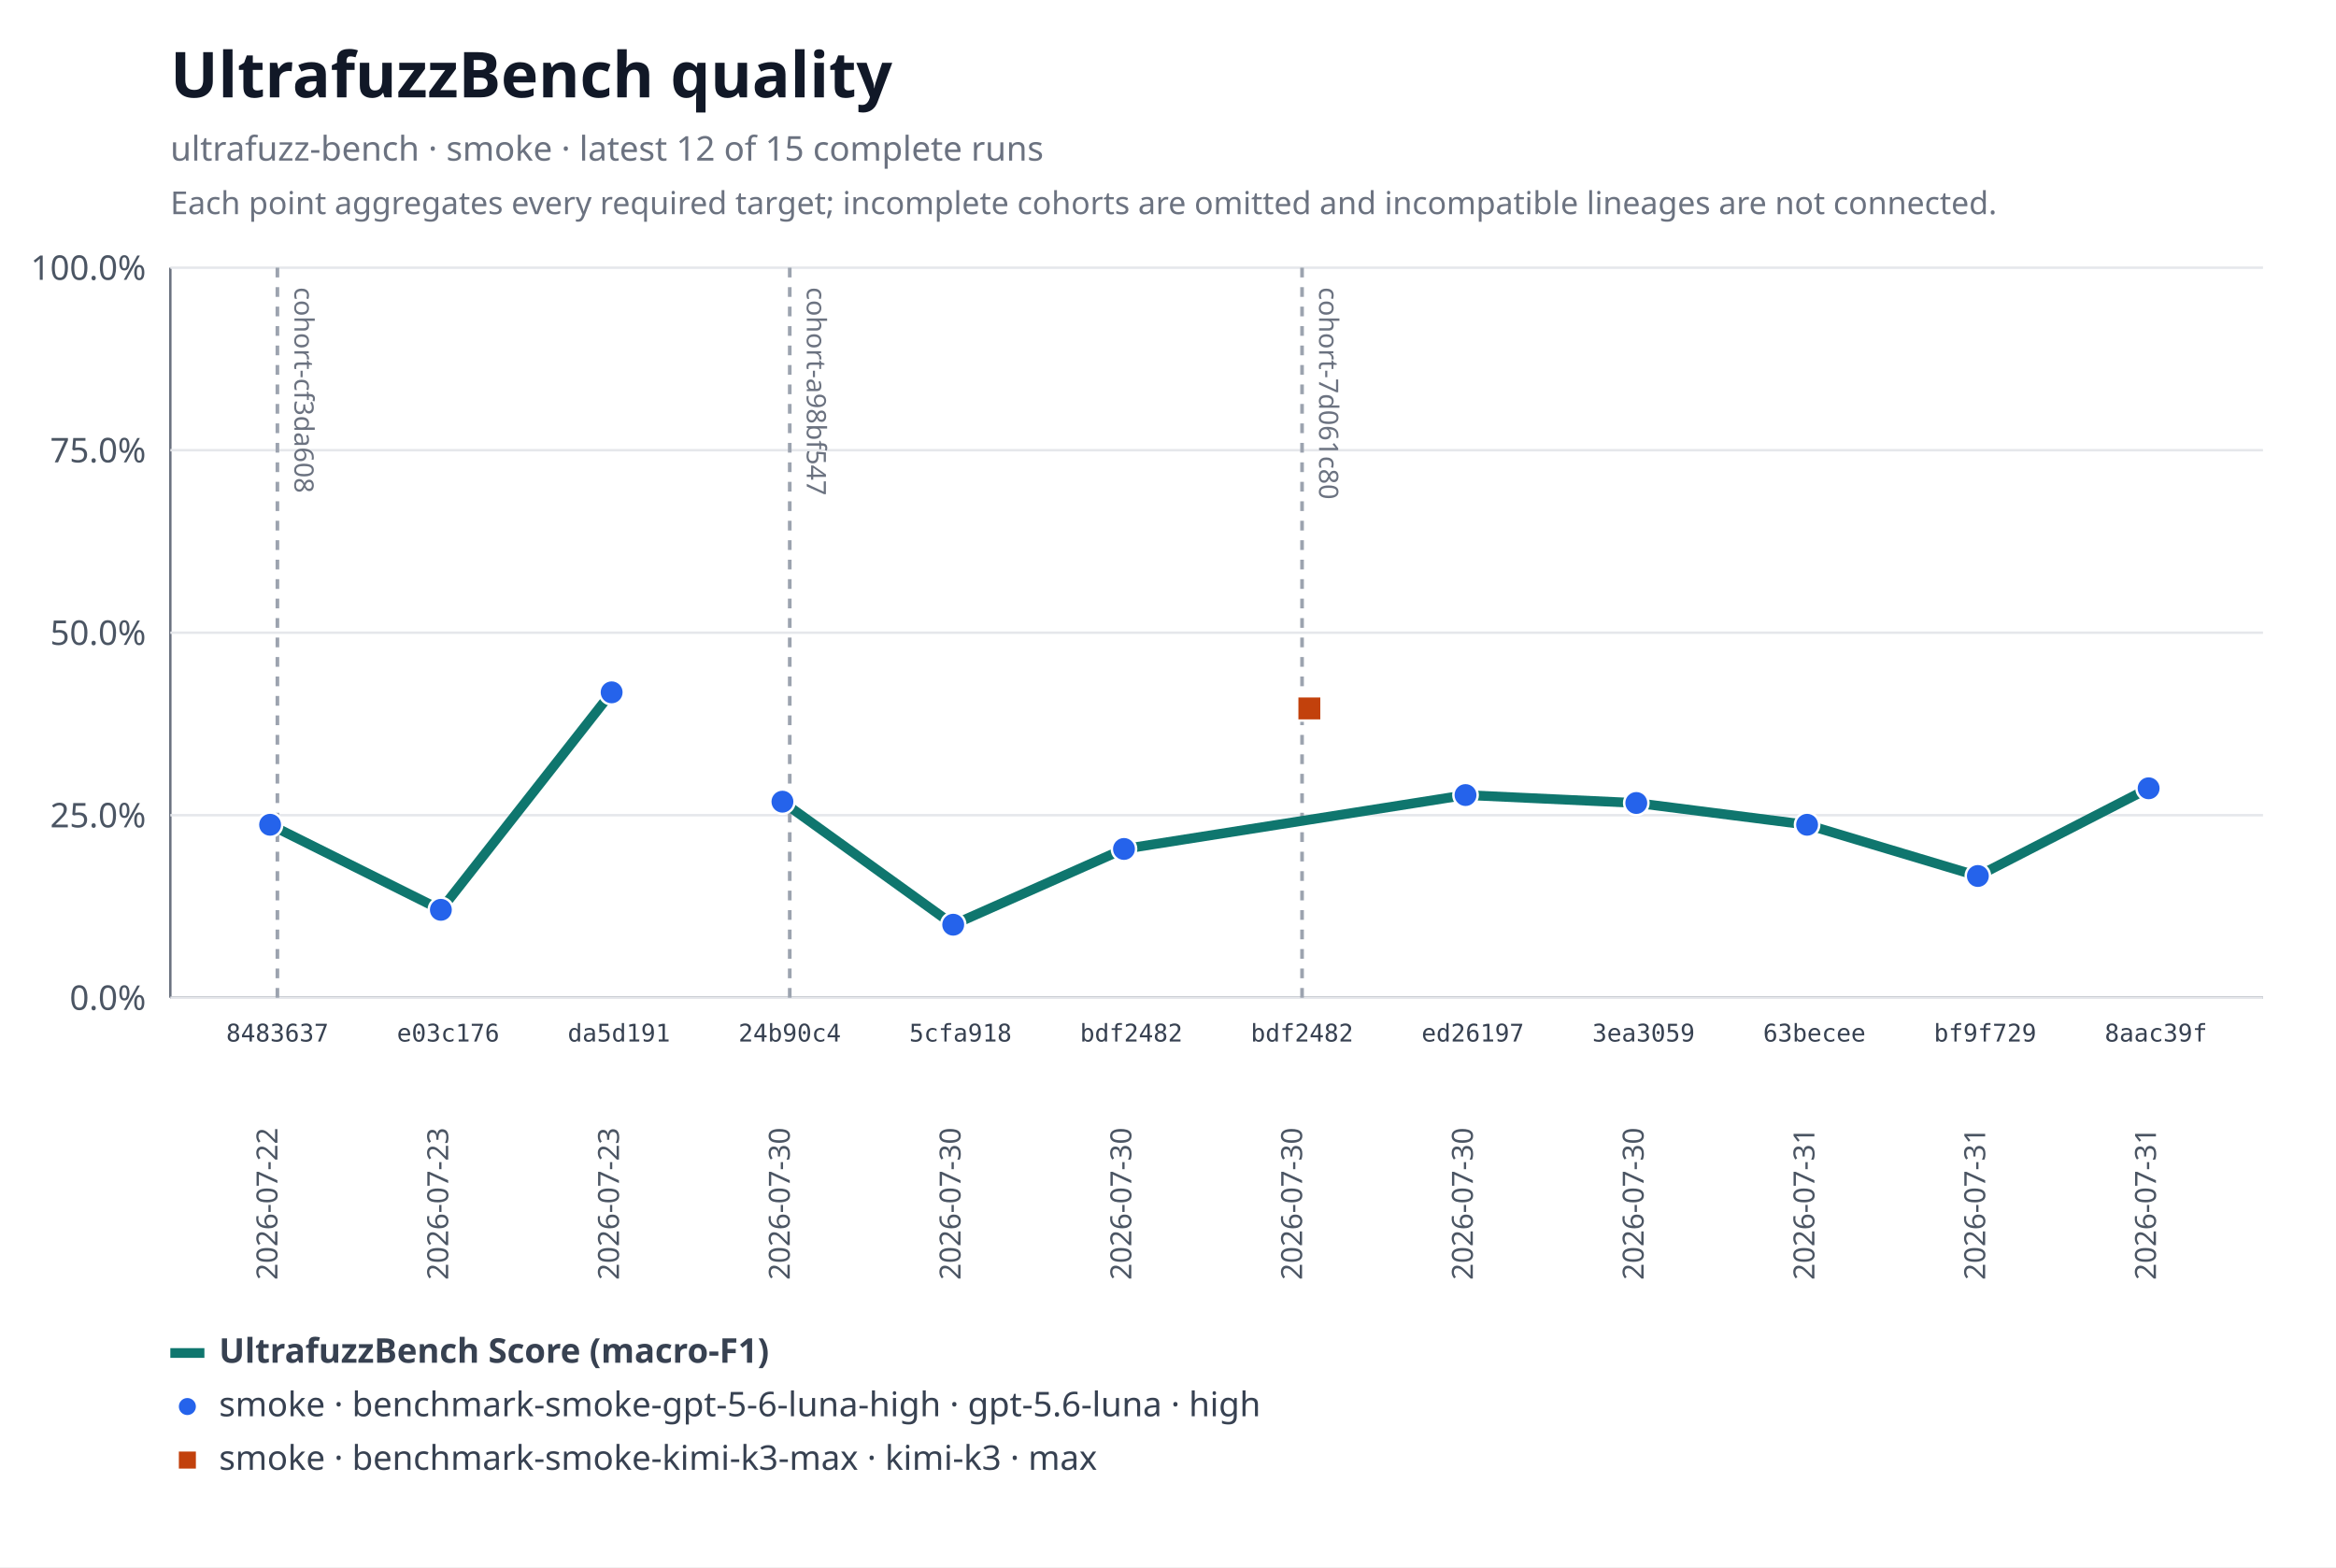
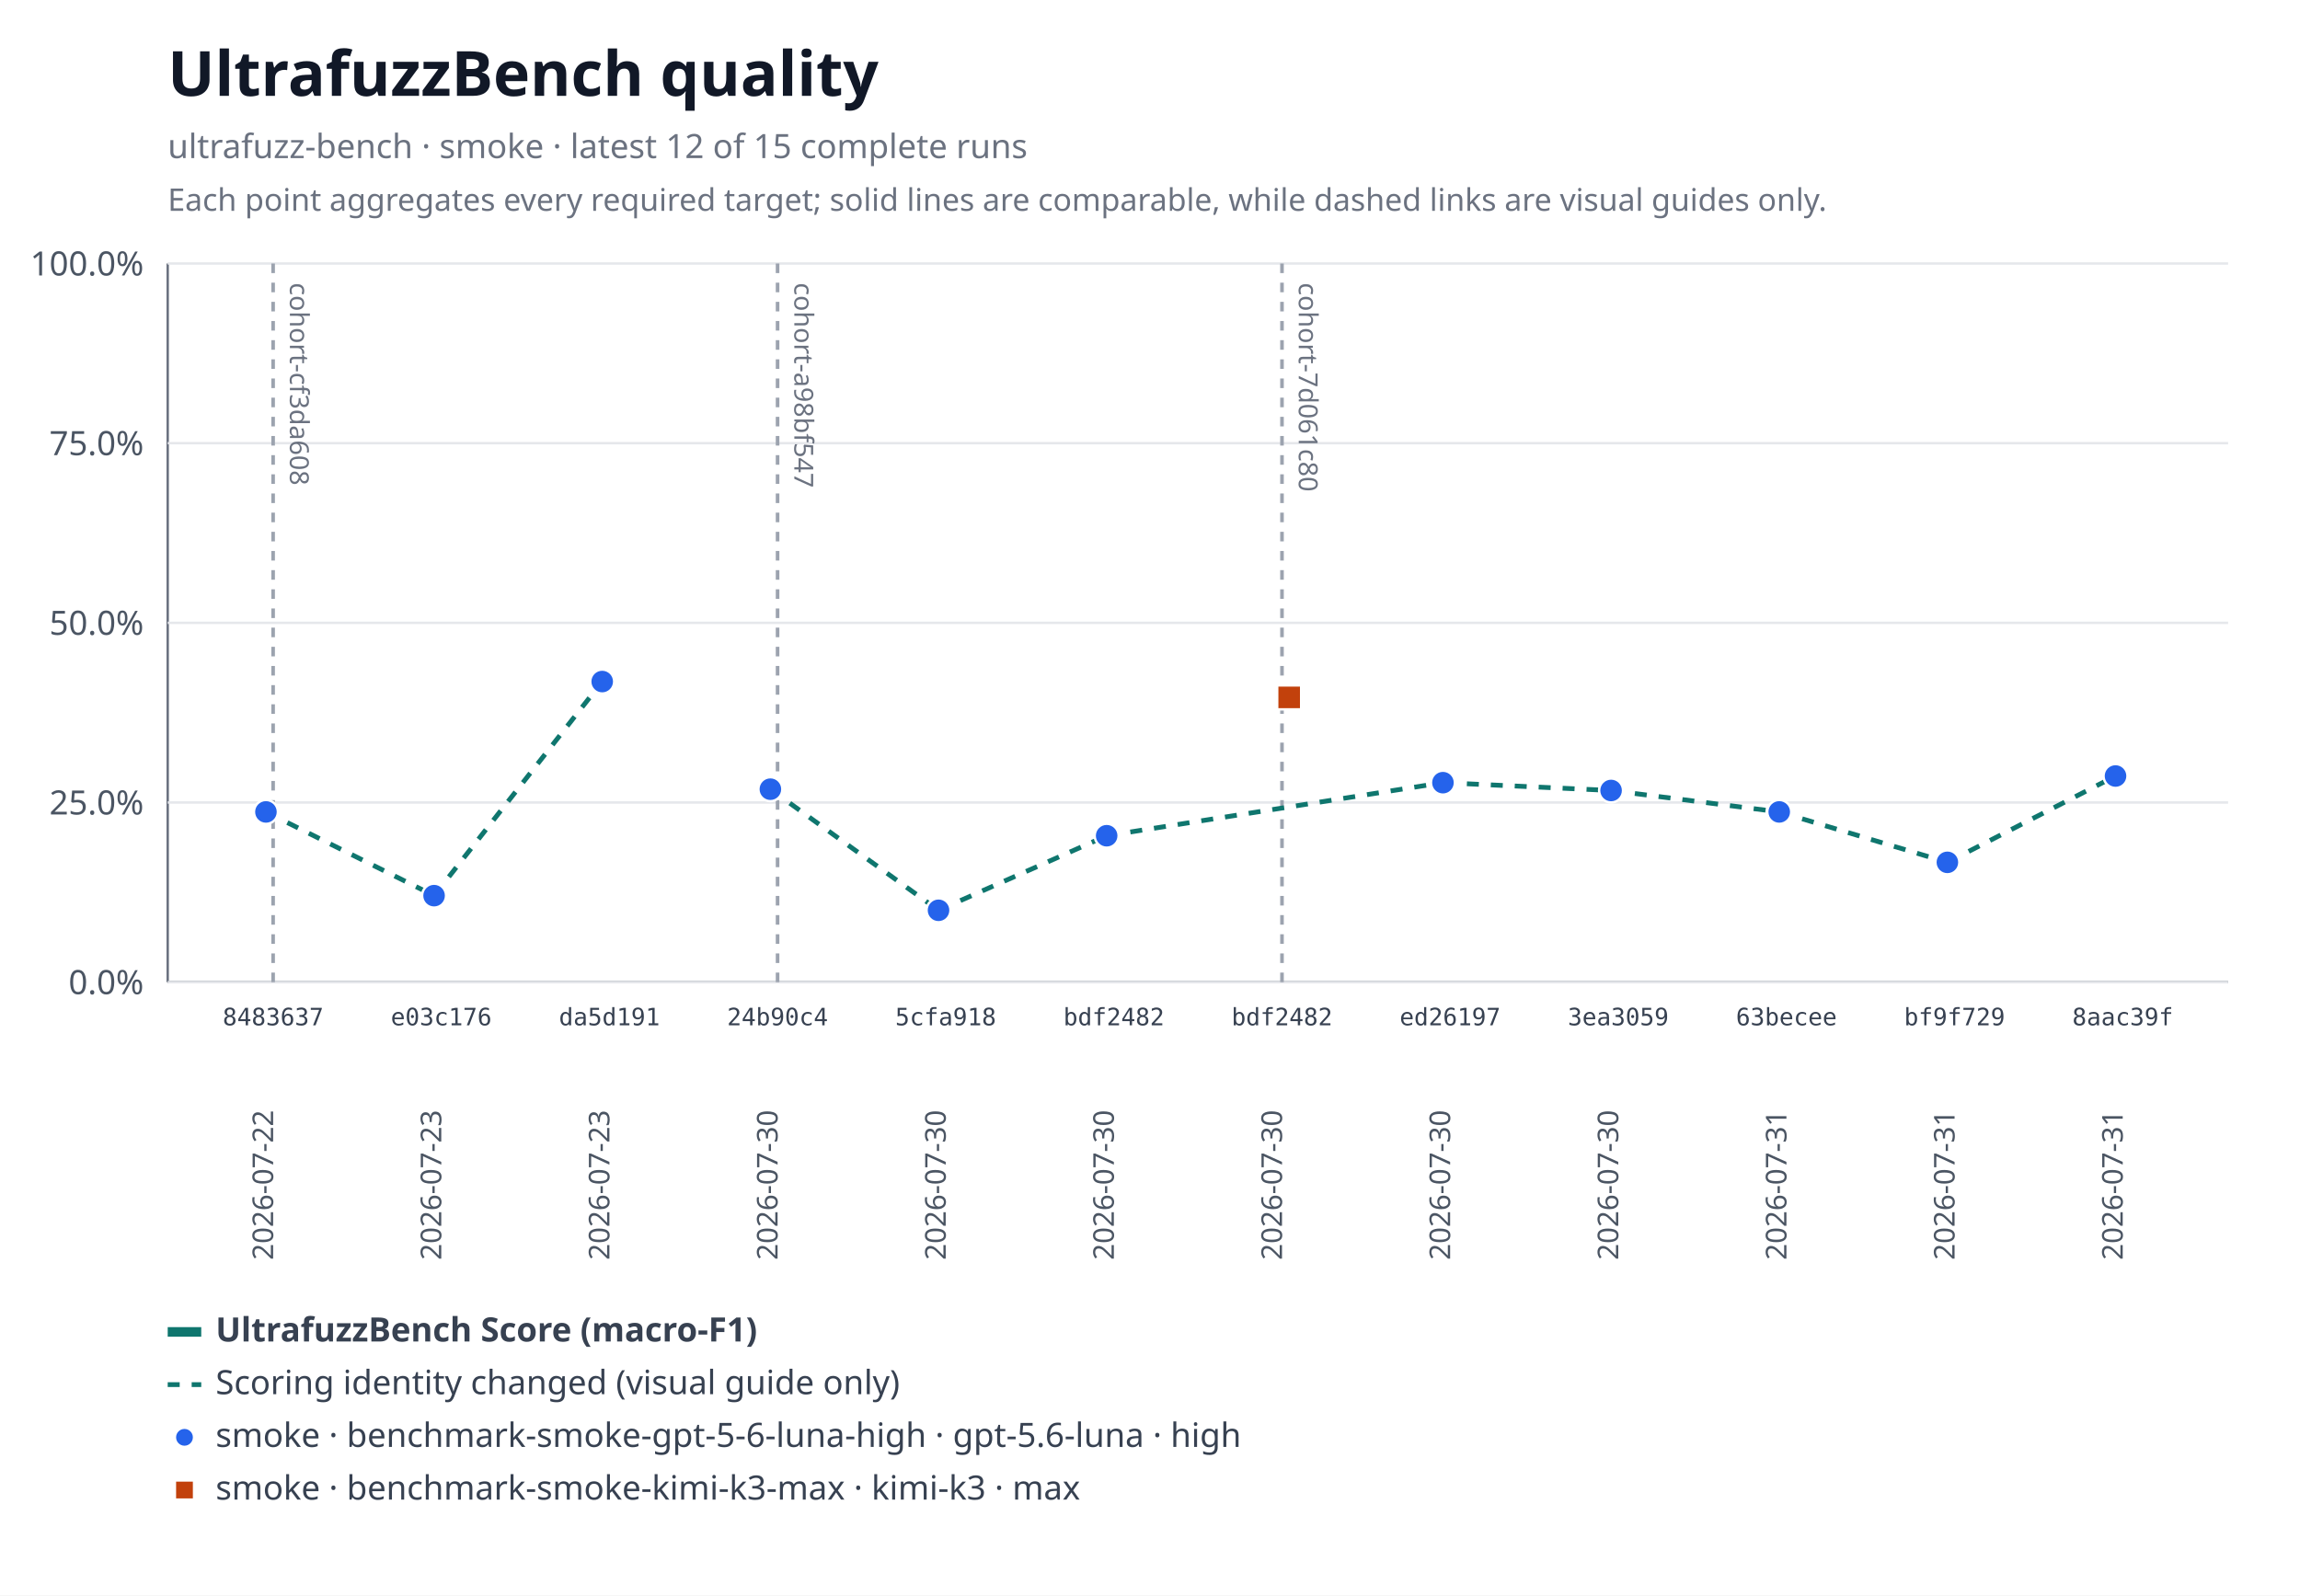
- <svg xmlns="http://www.w3.org/2000/svg" xmlns:xlink="http://www.w3.org/1999/xlink" width="960" height="644" viewBox="0 0 960 644" role="img" aria-labelledby="title desc">
-   <rect width="960" height="644" fill="#ffffff" />
+ <svg xmlns="http://www.w3.org/2000/svg" xmlns:xlink="http://www.w3.org/1999/xlink" width="960" height="666" viewBox="0 0 960 666" role="img" aria-labelledby="title desc">
+   <rect width="960" height="666" fill="#ffffff" />
  <text x="70" y="40" font-family="system-ui, sans-serif" font-size="26" font-weight="600" fill="#111827">UltrafuzzBench quality</text>
  <text x="70" y="66" font-family="system-ui, sans-serif" font-size="14" fill="#6b7280">ultrafuzz-bench · smoke · latest 12 of 15 complete runs</text>
-   <text x="70" y="88" font-family="system-ui, sans-serif" font-size="13" fill="#6b7280">Each point aggregates every required target; incomplete cohorts are omitted and incompatible lineages are not connected.</text>
+   <text x="70" y="88" font-family="system-ui, sans-serif" font-size="13" fill="#6b7280">Each point aggregates every required target; solid lines are comparable, while dashed links are visual guides only.</text>
  <line x1="70" y1="110" x2="70" y2="410" stroke="#6b7280" />
  <line x1="70" y1="410" x2="930" y2="410" stroke="#6b7280" />
  <line x1="70" y1="410" x2="930" y2="410" stroke="#e5e7eb" />
  <text x="60" y="415" text-anchor="end" font-family="system-ui, sans-serif" font-size="14" fill="#4b5563">0.0%</text>
  <line x1="70" y1="335" x2="930" y2="335" stroke="#e5e7eb" />
  <text x="60" y="340" text-anchor="end" font-family="system-ui, sans-serif" font-size="14" fill="#4b5563">25.0%</text>
  <line x1="70" y1="260" x2="930" y2="260" stroke="#e5e7eb" />
  <text x="60" y="265" text-anchor="end" font-family="system-ui, sans-serif" font-size="14" fill="#4b5563">50.0%</text>
  <line x1="70" y1="185" x2="930" y2="185" stroke="#e5e7eb" />
  <text x="60" y="190" text-anchor="end" font-family="system-ui, sans-serif" font-size="14" fill="#4b5563">75.0%</text>
  <line x1="70" y1="110" x2="930" y2="110" stroke="#e5e7eb" />
  <text x="60" y="115" text-anchor="end" font-family="system-ui, sans-serif" font-size="14" fill="#4b5563">100.0%</text>
  <g data-lineage-marker="cohort-cf3da608">
    <line x1="114" y1="110" x2="114" y2="410" stroke="#9ca3af" stroke-width="1.5" stroke-dasharray="4 4" />
    <text transform="translate(121,118) rotate(90)" text-anchor="start" font-family="system-ui, sans-serif" font-size="11" fill="#6b7280">cohort-cf3da608</text>
  </g>
  <g data-lineage-marker="cohort-a98bf547">
    <line x1="324.55" y1="110" x2="324.55" y2="410" stroke="#9ca3af" stroke-width="1.5" stroke-dasharray="4 4" />
    <text transform="translate(331.55,118) rotate(90)" text-anchor="start" font-family="system-ui, sans-serif" font-size="11" fill="#6b7280">cohort-a98bf547</text>
  </g>
  <g data-lineage-marker="cohort-7d061c80">
    <line x1="535.09" y1="110" x2="535.09" y2="410" stroke="#9ca3af" stroke-width="1.5" stroke-dasharray="4 4" />
    <text transform="translate(542.09,118) rotate(90)" text-anchor="start" font-family="system-ui, sans-serif" font-size="11" fill="#6b7280">cohort-7d061c80</text>
  </g>
-   <polyline data-metric="f1" data-profile="benchmark-smoke-gpt-5-6-luna-high" fill="none" stroke="#0f766e" stroke-width="4" points="111,338.93 181.18,373.88 251.36,284.51" />
-   <polyline data-metric="f1" data-profile="benchmark-smoke-gpt-5-6-luna-high" fill="none" stroke="#0f766e" stroke-width="4" points="321.55,329.44 391.73,380 461.91,348.87 602.27,326.72 672.45,329.98 742.64,338.93 812.82,359.98 883,323.94" />
+   <line data-metric="f1" data-profile="benchmark-smoke-gpt-5-6-luna-high" data-continuity="scoring-change" x1="111" y1="338.93" x2="181.18" y2="373.88" stroke="#0f766e" stroke-width="2" stroke-dasharray="5 5" />
+   <line data-metric="f1" data-profile="benchmark-smoke-gpt-5-6-luna-high" data-continuity="scoring-change" x1="181.18" y1="373.88" x2="251.36" y2="284.51" stroke="#0f766e" stroke-width="2" stroke-dasharray="5 5" />
+   <line data-metric="f1" data-profile="benchmark-smoke-gpt-5-6-luna-high" data-continuity="scoring-change" x1="321.55" y1="329.44" x2="391.73" y2="380" stroke="#0f766e" stroke-width="2" stroke-dasharray="5 5" />
+   <line data-metric="f1" data-profile="benchmark-smoke-gpt-5-6-luna-high" data-continuity="scoring-change" x1="391.73" y1="380" x2="461.91" y2="348.87" stroke="#0f766e" stroke-width="2" stroke-dasharray="5 5" />
+   <line data-metric="f1" data-profile="benchmark-smoke-gpt-5-6-luna-high" data-continuity="scoring-change" x1="461.91" y1="348.87" x2="602.27" y2="326.72" stroke="#0f766e" stroke-width="2" stroke-dasharray="5 5" />
+   <line data-metric="f1" data-profile="benchmark-smoke-gpt-5-6-luna-high" data-continuity="scoring-change" x1="602.27" y1="326.72" x2="672.45" y2="329.98" stroke="#0f766e" stroke-width="2" stroke-dasharray="5 5" />
+   <line data-metric="f1" data-profile="benchmark-smoke-gpt-5-6-luna-high" data-continuity="scoring-change" x1="672.45" y1="329.98" x2="742.64" y2="338.93" stroke="#0f766e" stroke-width="2" stroke-dasharray="5 5" />
+   <line data-metric="f1" data-profile="benchmark-smoke-gpt-5-6-luna-high" data-continuity="scoring-change" x1="742.64" y1="338.93" x2="812.82" y2="359.98" stroke="#0f766e" stroke-width="2" stroke-dasharray="5 5" />
+   <line data-metric="f1" data-profile="benchmark-smoke-gpt-5-6-luna-high" data-continuity="scoring-change" x1="812.82" y1="359.98" x2="883" y2="323.94" stroke="#0f766e" stroke-width="2" stroke-dasharray="5 5" />
  <a href="https://github.com/monad-developers/ultrafuzz/commit/84836379f09e6e84ff0da059f7e26a2a38e4cc98" xlink:href="https://github.com/monad-developers/ultrafuzz/commit/84836379f09e6e84ff0da059f7e26a2a38e4cc98">
    <circle data-metric="f1" data-profile="benchmark-smoke-gpt-5-6-luna-high" fill="#2563eb" stroke="#ffffff" stroke-width="1" cx="111" cy="338.93" r="5" />
  </a>
  <a href="https://github.com/monad-developers/ultrafuzz/commit/e03c176587f695fe711b8123f88c2cbbcfca36af" xlink:href="https://github.com/monad-developers/ultrafuzz/commit/e03c176587f695fe711b8123f88c2cbbcfca36af">
    <circle data-metric="f1" data-profile="benchmark-smoke-gpt-5-6-luna-high" fill="#2563eb" stroke="#ffffff" stroke-width="1" cx="181.18" cy="373.88" r="5" />
  </a>
  <a href="https://github.com/monad-developers/ultrafuzz/commit/da5d191b03f61b4e07149c10d29bbd7542511889" xlink:href="https://github.com/monad-developers/ultrafuzz/commit/da5d191b03f61b4e07149c10d29bbd7542511889">
    <circle data-metric="f1" data-profile="benchmark-smoke-gpt-5-6-luna-high" fill="#2563eb" stroke="#ffffff" stroke-width="1" cx="251.36" cy="284.51" r="5" />
  </a>
  <a href="https://github.com/monad-developers/ultrafuzz/commit/24b90c4d2a03ece561b3b1b988cfa2508c088013" xlink:href="https://github.com/monad-developers/ultrafuzz/commit/24b90c4d2a03ece561b3b1b988cfa2508c088013">
    <circle data-metric="f1" data-profile="benchmark-smoke-gpt-5-6-luna-high" fill="#2563eb" stroke="#ffffff" stroke-width="1" cx="321.55" cy="329.44" r="5" />
  </a>
  <a href="https://github.com/monad-developers/ultrafuzz/commit/5cfa918db7448aeb92b6b8aa66f687a9359b71e6" xlink:href="https://github.com/monad-developers/ultrafuzz/commit/5cfa918db7448aeb92b6b8aa66f687a9359b71e6">
    <circle data-metric="f1" data-profile="benchmark-smoke-gpt-5-6-luna-high" fill="#2563eb" stroke="#ffffff" stroke-width="1" cx="391.73" cy="380" r="5" />
  </a>
  <a href="https://github.com/monad-developers/ultrafuzz/commit/bdf2482db2ad359aa9b48775e73206fa37f32278" xlink:href="https://github.com/monad-developers/ultrafuzz/commit/bdf2482db2ad359aa9b48775e73206fa37f32278">
    <circle data-metric="f1" data-profile="benchmark-smoke-gpt-5-6-luna-high" fill="#2563eb" stroke="#ffffff" stroke-width="1" cx="461.91" cy="348.87" r="5" />
  </a>
  <a href="https://github.com/monad-developers/ultrafuzz/commit/ed26197c6c6cf5c7d21e35b9f2c9f5cb85fcac8e" xlink:href="https://github.com/monad-developers/ultrafuzz/commit/ed26197c6c6cf5c7d21e35b9f2c9f5cb85fcac8e">
    <circle data-metric="f1" data-profile="benchmark-smoke-gpt-5-6-luna-high" fill="#2563eb" stroke="#ffffff" stroke-width="1" cx="602.27" cy="326.72" r="5" />
  </a>
  <a href="https://github.com/monad-developers/ultrafuzz/commit/3ea30591805bdb0dda96ae56efa08419e7b4a506" xlink:href="https://github.com/monad-developers/ultrafuzz/commit/3ea30591805bdb0dda96ae56efa08419e7b4a506">
    <circle data-metric="f1" data-profile="benchmark-smoke-gpt-5-6-luna-high" fill="#2563eb" stroke="#ffffff" stroke-width="1" cx="672.45" cy="329.98" r="5" />
  </a>
  <a href="https://github.com/monad-developers/ultrafuzz/commit/63becee294476e3e750a79163c01634138b94282" xlink:href="https://github.com/monad-developers/ultrafuzz/commit/63becee294476e3e750a79163c01634138b94282">
    <circle data-metric="f1" data-profile="benchmark-smoke-gpt-5-6-luna-high" fill="#2563eb" stroke="#ffffff" stroke-width="1" cx="742.64" cy="338.93" r="5" />
  </a>
  <a href="https://github.com/monad-developers/ultrafuzz/commit/bf9f729656bd4d2b0e8860c560cc3a1716a3dca0" xlink:href="https://github.com/monad-developers/ultrafuzz/commit/bf9f729656bd4d2b0e8860c560cc3a1716a3dca0">
    <circle data-metric="f1" data-profile="benchmark-smoke-gpt-5-6-luna-high" fill="#2563eb" stroke="#ffffff" stroke-width="1" cx="812.82" cy="359.98" r="5" />
  </a>
  <a href="https://github.com/monad-developers/ultrafuzz/commit/8aac39f661655f98f6e9ba2be71c079d650e2223" xlink:href="https://github.com/monad-developers/ultrafuzz/commit/8aac39f661655f98f6e9ba2be71c079d650e2223">
    <circle data-metric="f1" data-profile="benchmark-smoke-gpt-5-6-luna-high" fill="#2563eb" stroke="#ffffff" stroke-width="1" cx="883" cy="323.94" r="5" />
  </a>
  <a href="https://github.com/monad-developers/ultrafuzz/commit/bdf2482db2ad359aa9b48775e73206fa37f32278" xlink:href="https://github.com/monad-developers/ultrafuzz/commit/bdf2482db2ad359aa9b48775e73206fa37f32278">
    <rect data-metric="f1" data-profile="benchmark-smoke-kimi-k3-max" fill="#c2410c" stroke="#ffffff" stroke-width="1" x="533.09" y="286.12" width="10" height="10" />
  </a>
  <text x="114" y="428" text-anchor="middle" font-family="ui-monospace, monospace" font-size="10" fill="#374151">8483637</text>
  <text transform="translate(114,526) rotate(-90)" text-anchor="start" font-family="system-ui, sans-serif" font-size="12" fill="#4b5563">2026-07-22</text>
  <text x="184.18" y="428" text-anchor="middle" font-family="ui-monospace, monospace" font-size="10" fill="#374151">e03c176</text>
  <text transform="translate(184.18,526) rotate(-90)" text-anchor="start" font-family="system-ui, sans-serif" font-size="12" fill="#4b5563">2026-07-23</text>
  <text x="254.36" y="428" text-anchor="middle" font-family="ui-monospace, monospace" font-size="10" fill="#374151">da5d191</text>
  <text transform="translate(254.36,526) rotate(-90)" text-anchor="start" font-family="system-ui, sans-serif" font-size="12" fill="#4b5563">2026-07-23</text>
  <text x="324.55" y="428" text-anchor="middle" font-family="ui-monospace, monospace" font-size="10" fill="#374151">24b90c4</text>
  <text transform="translate(324.55,526) rotate(-90)" text-anchor="start" font-family="system-ui, sans-serif" font-size="12" fill="#4b5563">2026-07-30</text>
  <text x="394.73" y="428" text-anchor="middle" font-family="ui-monospace, monospace" font-size="10" fill="#374151">5cfa918</text>
  <text transform="translate(394.73,526) rotate(-90)" text-anchor="start" font-family="system-ui, sans-serif" font-size="12" fill="#4b5563">2026-07-30</text>
  <text x="464.91" y="428" text-anchor="middle" font-family="ui-monospace, monospace" font-size="10" fill="#374151">bdf2482</text>
  <text transform="translate(464.91,526) rotate(-90)" text-anchor="start" font-family="system-ui, sans-serif" font-size="12" fill="#4b5563">2026-07-30</text>
  <text x="535.09" y="428" text-anchor="middle" font-family="ui-monospace, monospace" font-size="10" fill="#374151">bdf2482</text>
  <text transform="translate(535.09,526) rotate(-90)" text-anchor="start" font-family="system-ui, sans-serif" font-size="12" fill="#4b5563">2026-07-30</text>
  <text x="605.27" y="428" text-anchor="middle" font-family="ui-monospace, monospace" font-size="10" fill="#374151">ed26197</text>
  <text transform="translate(605.27,526) rotate(-90)" text-anchor="start" font-family="system-ui, sans-serif" font-size="12" fill="#4b5563">2026-07-30</text>
  <text x="675.45" y="428" text-anchor="middle" font-family="ui-monospace, monospace" font-size="10" fill="#374151">3ea3059</text>
  <text transform="translate(675.45,526) rotate(-90)" text-anchor="start" font-family="system-ui, sans-serif" font-size="12" fill="#4b5563">2026-07-30</text>
  <text x="745.64" y="428" text-anchor="middle" font-family="ui-monospace, monospace" font-size="10" fill="#374151">63becee</text>
  <text transform="translate(745.64,526) rotate(-90)" text-anchor="start" font-family="system-ui, sans-serif" font-size="12" fill="#4b5563">2026-07-31</text>
  <text x="815.82" y="428" text-anchor="middle" font-family="ui-monospace, monospace" font-size="10" fill="#374151">bf9f729</text>
  <text transform="translate(815.82,526) rotate(-90)" text-anchor="start" font-family="system-ui, sans-serif" font-size="12" fill="#4b5563">2026-07-31</text>
  <text x="886" y="428" text-anchor="middle" font-family="ui-monospace, monospace" font-size="10" fill="#374151">8aac39f</text>
  <text transform="translate(886,526) rotate(-90)" text-anchor="start" font-family="system-ui, sans-serif" font-size="12" fill="#4b5563">2026-07-31</text>
  <line x1="70" y1="556" x2="84" y2="556" stroke="#0f766e" stroke-width="4" />
  <text x="90" y="560" font-family="system-ui, sans-serif" font-size="14" font-weight="600" fill="#374151">UltrafuzzBench Score (macro-F1)</text>
-   <circle fill="#2563eb" stroke="#ffffff" stroke-width="1" cx="77" cy="578" r="4" />
-   <text x="90" y="582" font-family="system-ui, sans-serif" font-size="14" fill="#374151">smoke · benchmark-smoke-gpt-5-6-luna-high · gpt-5.6-luna · high</text>
-   <rect fill="#c2410c" stroke="#ffffff" stroke-width="1" x="73" y="596" width="8" height="8" />
-   <text x="90" y="604" font-family="system-ui, sans-serif" font-size="14" fill="#374151">smoke · benchmark-smoke-kimi-k3-max · kimi-k3 · max</text>
+   <line x1="70" y1="578" x2="84" y2="578" stroke="#0f766e" stroke-width="2" stroke-dasharray="5 5" />
+   <text x="90" y="582" font-family="system-ui, sans-serif" font-size="14" fill="#374151">Scoring identity changed (visual guide only)</text>
+   <circle fill="#2563eb" stroke="#ffffff" stroke-width="1" cx="77" cy="600" r="4" />
+   <text x="90" y="604" font-family="system-ui, sans-serif" font-size="14" fill="#374151">smoke · benchmark-smoke-gpt-5-6-luna-high · gpt-5.6-luna · high</text>
+   <rect fill="#c2410c" stroke="#ffffff" stroke-width="1" x="73" y="618" width="8" height="8" />
+   <text x="90" y="626" font-family="system-ui, sans-serif" font-size="14" fill="#374151">smoke · benchmark-smoke-kimi-k3-max · kimi-k3 · max</text>
</svg>
